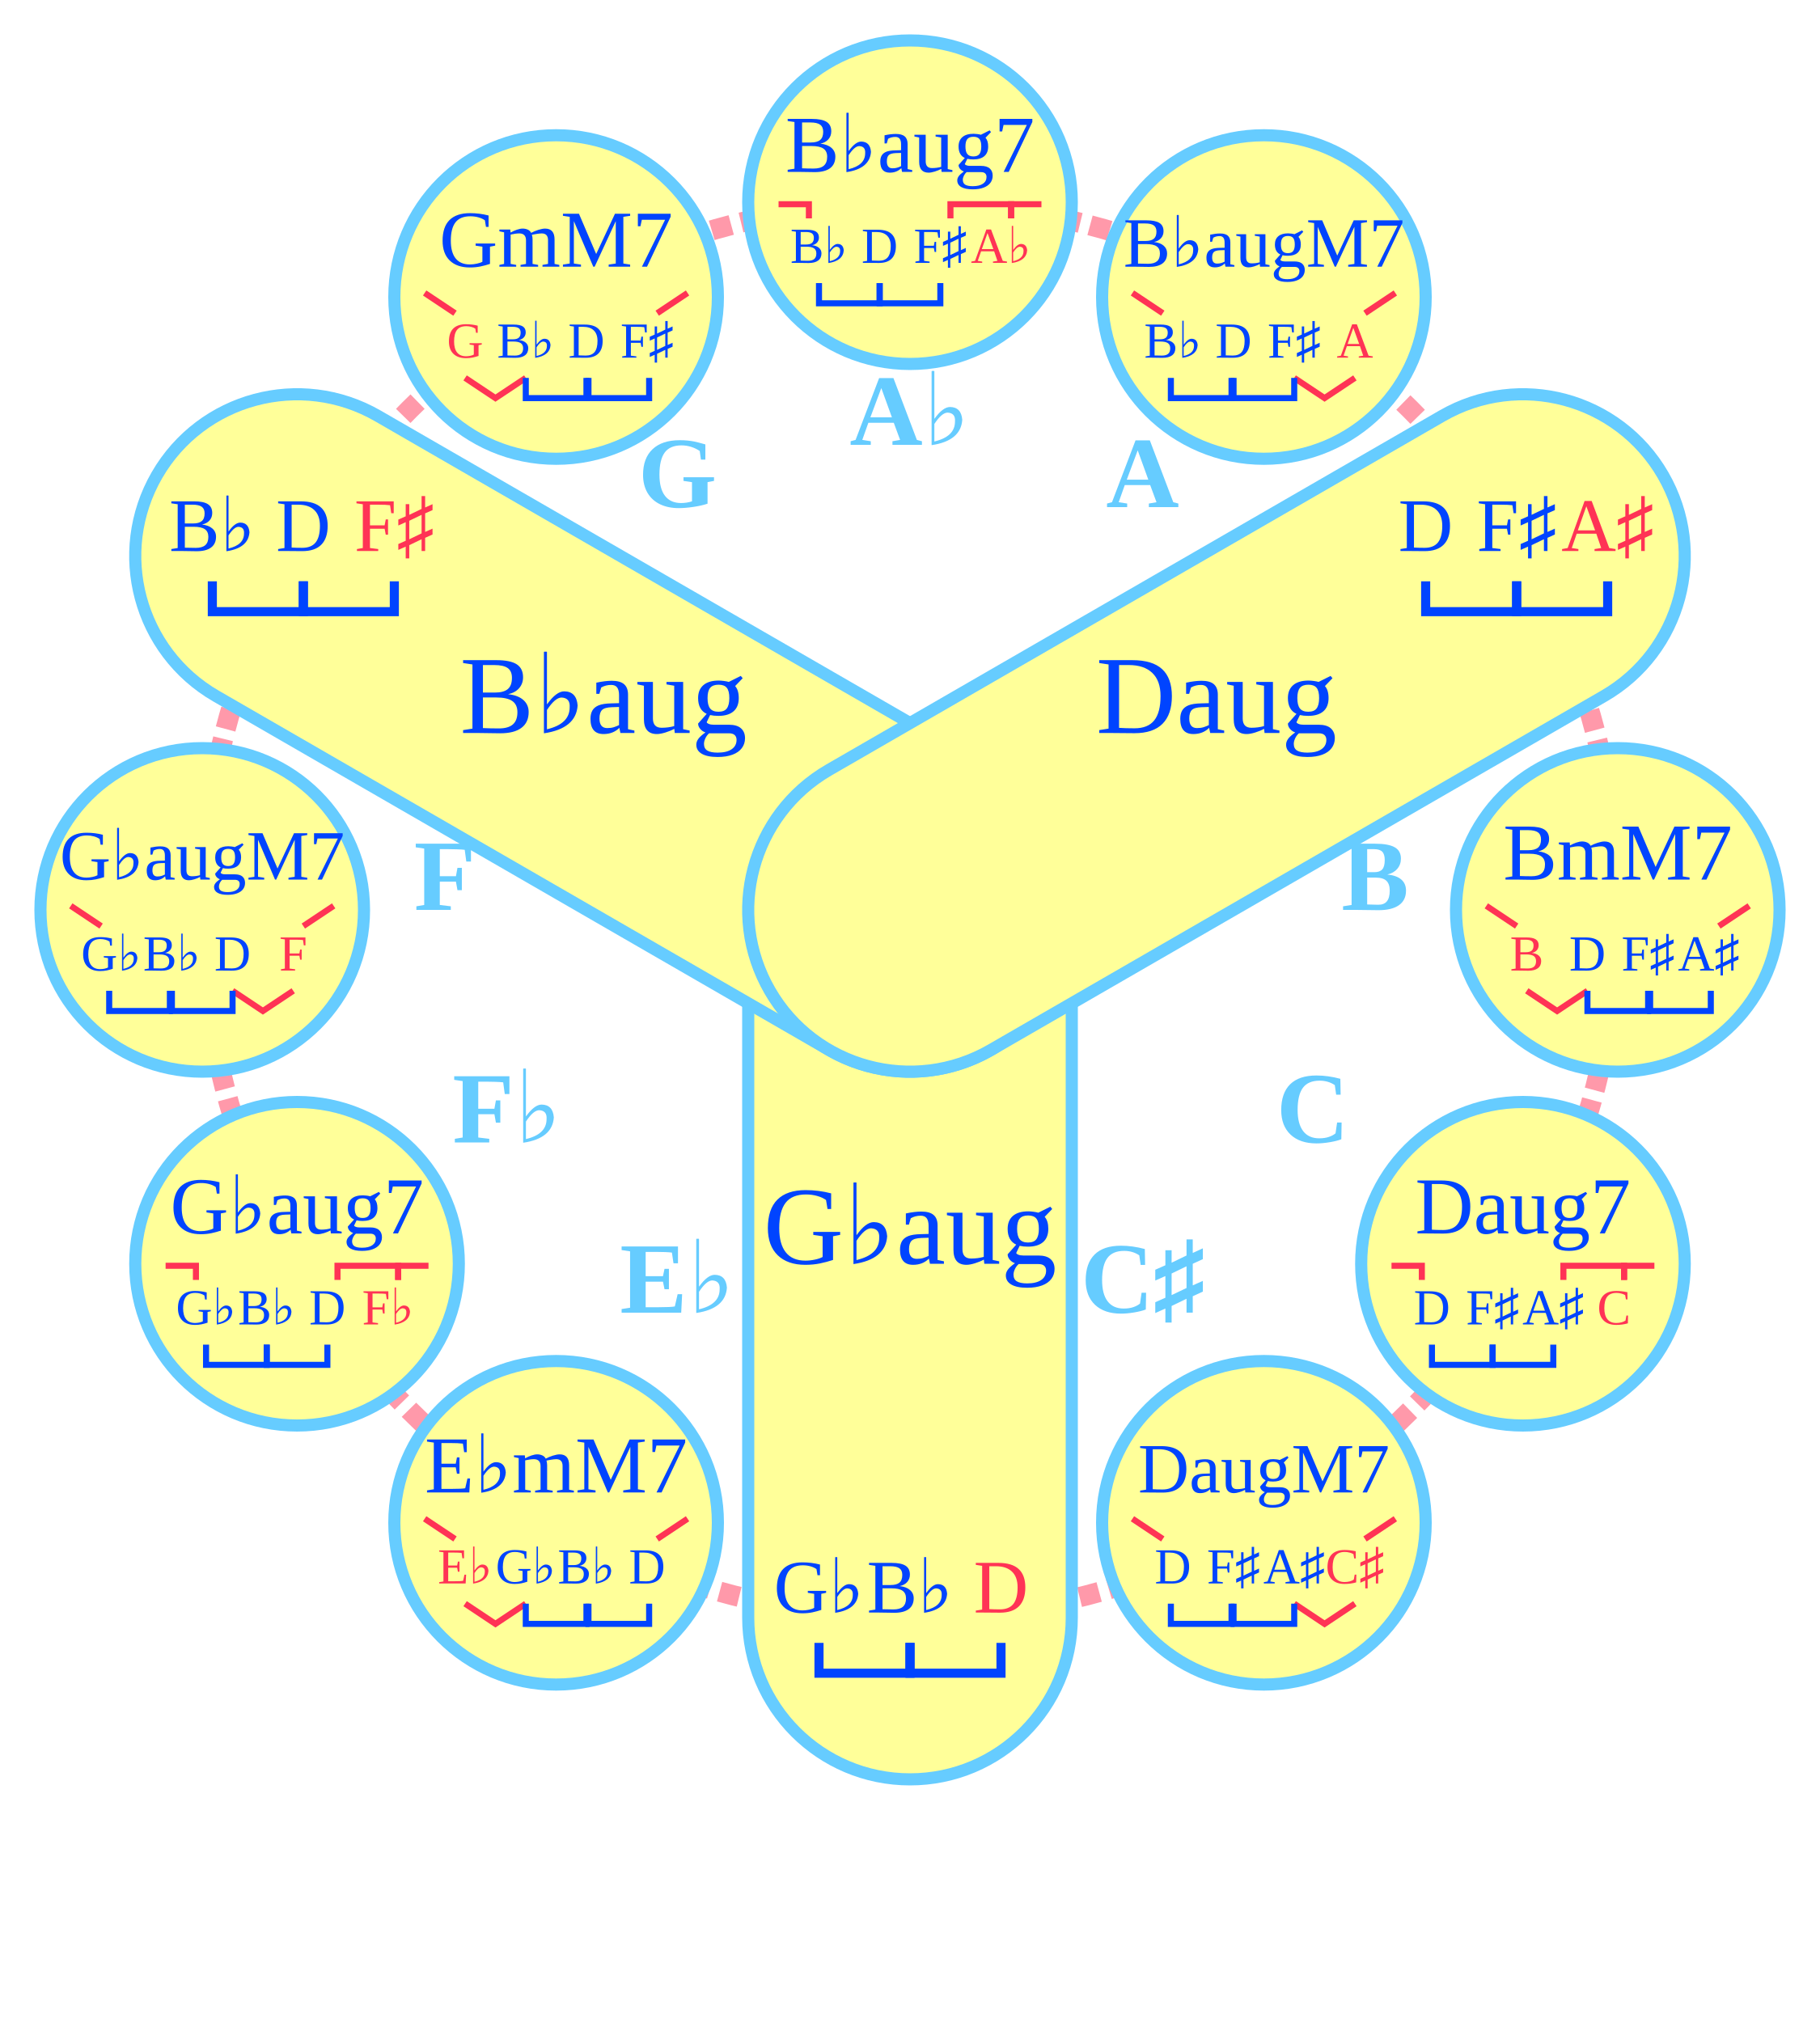
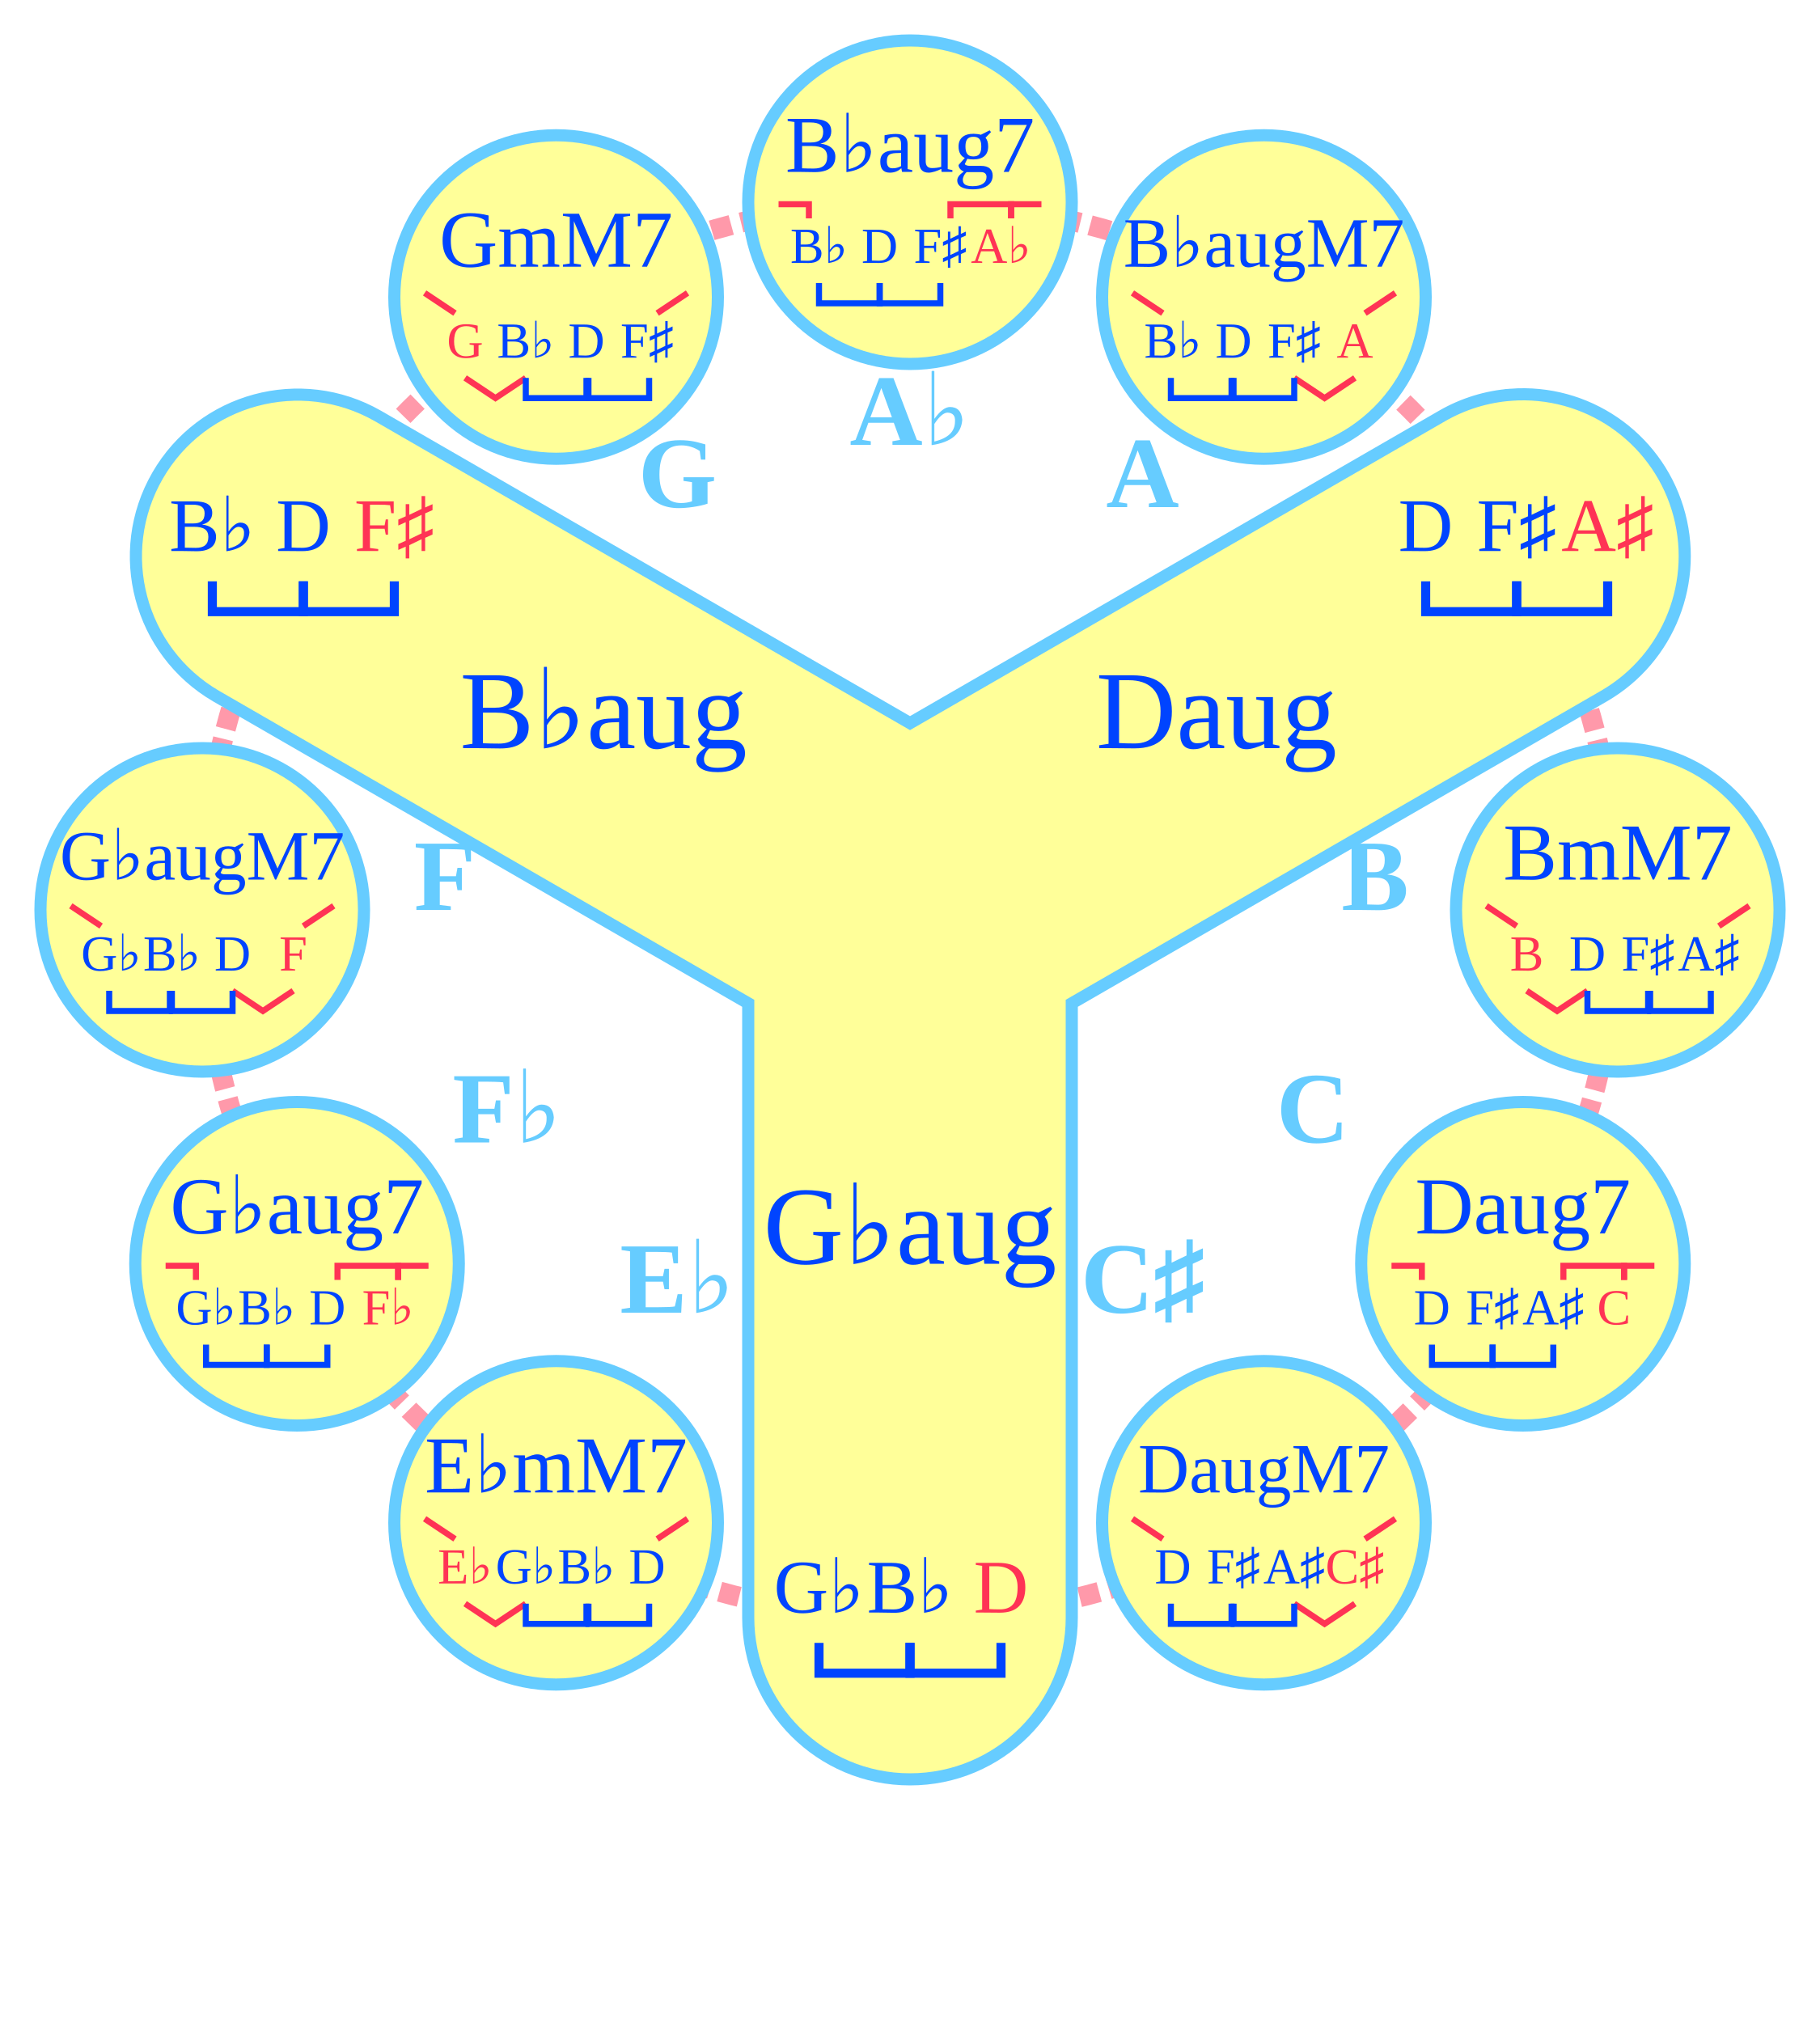
<svg xmlns="http://www.w3.org/2000/svg" version="1.1" viewBox="-300 -350 900 1000">
  <g transform="translate(150 100)">
    <path stroke-dasharray="10,5" d="M 0 -350 a 350 350 0 0 1 0 700 a 350 350 0 0 1 0 -700" fill="none" stroke="#f9a" stroke-width="10" />
-     <path d="M -80 0 a 80 80 0 0 1 160 0 v 350 a 80 80 0 0 1 -160 0 z" stroke="#6cf" stroke-width="6" fill="#ff9" />
-     <path transform="rotate(120)" d="M -80 0 a 80 80 0 0 1 160 0 v 350 a 80 80 0 0 1 -160 0 z" stroke="#6cf" stroke-width="6" fill="#ff9" />
-     <path transform="rotate(240)" d="M -80 0 a 80 80 0 0 1 160 0 v 350 a 80 80 0 0 1 -160 0 z" stroke="#6cf" stroke-width="6" fill="#ff9" />
+     <path d="m 297.131 -254.775 a 80 80 0 0 0 -34.022 10.494 l -263.109 151.906 l -263.109 -151.906 a 80 80 0 0 0 -80 138.562 L -80 46.187 V 350 A 80 80 0 0 0 80 350 L 80 46.187 L 343.109 -105.719 a 80 80 0 0 0 -45.978 -149.057 z" style="fill:#ffff99;fill-opacity:1;stroke:#66ccff;stroke-opacity:1;stroke-width:6;stroke-dasharray:none" />
    <text x="0" y="175" font-size="55" alignment-baseline="middle" text-anchor="middle" fill="#04f">G♭aug</text>
-     <text x="151.554" y="-87.5" font-size="55" alignment-baseline="middle" text-anchor="middle" fill="#04f">Daug</text>
-     <text x="-151.554" y="-87.5" font-size="55" alignment-baseline="middle" text-anchor="middle" fill="#04f">B♭aug</text>
+     <text x="151.554" y="-80" font-size="55" alignment-baseline="middle" text-anchor="middle" fill="#04f">Daug</text>
+     <text x="-151.554" y="-80" font-size="55" alignment-baseline="middle" text-anchor="middle" fill="#04f">B♭aug</text>
    <g transform="translate(0 175) scale(1.5) translate(0 80)">
      <text x="-30" y="35" font-size="25" text-anchor="middle" fill="#04f">G♭</text>
      <text x="0" y="35" font-size="25" text-anchor="middle" fill="#04f">B♭</text>
      <text x="30" y="35" font-size="25" text-anchor="middle" fill="#f35">D</text>
      <path d="M 0 45 v 10 h 30 v -10" stroke="#04f" stroke-width="3" fill="none" />
      <path d="M 0 45 v 10 h -30 v -10" stroke="#04f" stroke-width="3" fill="none" />
    </g>
    <g transform="translate(-300 -350) scale(1.5) translate(0 80)">
      <text x="-30" y="35" font-size="25" text-anchor="middle" fill="#04f">B♭</text>
      <text x="0" y="35" font-size="25" text-anchor="middle" fill="#04f">D</text>
      <text x="30" y="35" font-size="25" text-anchor="middle" fill="#f35">F♯</text>
      <path d="M 0 45 v 10 h 30 v -10" stroke="#04f" stroke-width="3" fill="none" />
      <path d="M 0 45 v 10 h -30 v -10" stroke="#04f" stroke-width="3" fill="none" />
    </g>
    <g transform="translate(300 -350) scale(1.5) translate(0 80)">
      <text x="-30" y="35" font-size="25" text-anchor="middle" fill="#04f">D</text>
      <text x="0" y="35" font-size="25" text-anchor="middle" fill="#04f">F♯</text>
      <text x="30" y="35" font-size="25" text-anchor="middle" fill="#f35">A♯</text>
      <path d="M 0 45 v 10 h 30 v -10" stroke="#04f" stroke-width="3" fill="none" />
      <path d="M 0 45 v 10 h -30 v -10" stroke="#04f" stroke-width="3" fill="none" />
    </g>
    <g transform="translate(350 0)">
      <circle cx="0" cy="0" r="80" stroke="#6cf" stroke-width="6" fill="#ff9" />
      <text x="0" y="-15" font-size="40" text-anchor="middle" fill="#04f">BmM7</text>
      <g transform="translate(-15 -5)">
        <text x="-30" y="35" font-size="25" text-anchor="middle" fill="#f35">B</text>
        <text x="0" y="35" font-size="25" text-anchor="middle" fill="#04f">D</text>
        <text x="30" y="35" font-size="25" text-anchor="middle" fill="#04f">F♯</text>
        <text x="60" y="35" font-size="25" text-anchor="middle" fill="#04f">A♯</text>
        <path d="M -35 13 l -15 -10" stroke="#f35" stroke-width="3" fill="none" />
        <path d="M 0 45 l -15 10 l -15 -10" stroke="#f35" stroke-width="3" fill="none" />
        <path d="M 0 45 v 10 h 30 v -10" stroke="#04f" stroke-width="3" fill="none" />
        <path d="M 31 45 v 10 h 30 v -10" stroke="#04f" stroke-width="3" fill="none" />
        <path d="M 65 13 l 15 -10" stroke="#f35" stroke-width="3" fill="none" />
      </g>
    </g>
    <g transform="translate(303.1089 175)">
      <circle cx="0" cy="0" r="80" stroke="#6cf" stroke-width="6" fill="#ff9" />
      <text x="0" y="-15" font-size="40" text-anchor="middle" fill="#04f">Daug7</text>
      <g transform="translate(-15 -5)">
        <text x="-30" y="35" font-size="25" text-anchor="middle" fill="#04f">D</text>
        <text x="0" y="35" font-size="25" text-anchor="middle" fill="#04f">F♯</text>
        <text x="30" y="35" font-size="25" text-anchor="middle" fill="#04f">A♯</text>
        <text x="60" y="35" font-size="25" text-anchor="middle" fill="#f35">C</text>
        <path d="M -35 13 v -7 h -15" stroke="#f35" stroke-width="3" fill="none" />
        <path d="M 0 45 v 10 h -30 v -10" stroke="#04f" stroke-width="3" fill="none" />
        <path d="M 0 45 v 10 h 30 v -10" stroke="#04f" stroke-width="3" fill="none" />
        <path d="M 65 13 v -7 h 15" stroke="#f35" stroke-width="3" fill="none" />
        <path d="M 65 13 v -7 h -30 v7" stroke="#f35" stroke-width="3" fill="none" />
      </g>
    </g>
    <g transform="translate(175 303.1089)">
      <circle cx="0" cy="0" r="80" stroke="#6cf" stroke-width="6" fill="#ff9" />
      <text x="0" y="-15" font-size="35" text-anchor="middle" fill="#04f">DaugM7</text>
      <g transform="translate(15 -5)">
        <text x="-60" y="35" font-size="25" text-anchor="middle" fill="#04f">D</text>
        <text x="-30" y="35" font-size="25" text-anchor="middle" fill="#04f">F♯</text>
        <text x="0" y="35" font-size="25" text-anchor="middle" fill="#04f">A♯</text>
        <text x="30" y="35" font-size="25" text-anchor="middle" fill="#f35">C♯</text>
        <path d="M 35 13 l 15 -10" stroke="#f35" stroke-width="3" fill="none" />
        <path d="M 0 45 l 15 10 l 15 -10" stroke="#f35" stroke-width="3" fill="none" />
        <path d="M 0 45 v 10 h -30 v -10" stroke="#04f" stroke-width="3" fill="none" />
        <path d="M -31 45 v 10 h -30 v -10" stroke="#04f" stroke-width="3" fill="none" />
        <path d="M -65 13 l -15 -10" stroke="#f35" stroke-width="3" fill="none" />
      </g>
    </g>
    <g transform="translate(-175 303.1089)">
      <circle cx="0" cy="0" r="80" stroke="#6cf" stroke-width="6" fill="#ff9" />
      <text x="0" y="-15" font-size="40" text-anchor="middle" fill="#04f">E♭mM7</text>
      <g transform="translate(-15 -5)">
        <text x="-30" y="35" font-size="25" text-anchor="middle" fill="#f35">E♭</text>
        <text x="0" y="35" font-size="25" text-anchor="middle" fill="#04f">G♭</text>
        <text x="30" y="35" font-size="25" text-anchor="middle" fill="#04f">B♭</text>
        <text x="60" y="35" font-size="25" text-anchor="middle" fill="#04f">D</text>
        <path d="M -35 13 l -15 -10" stroke="#f35" stroke-width="3" fill="none" />
        <path d="M 0 45 l -15 10 l -15 -10" stroke="#f35" stroke-width="3" fill="none" />
        <path d="M 0 45 v 10 h 30 v -10" stroke="#04f" stroke-width="3" fill="none" />
        <path d="M 31 45 v 10 h 30 v -10" stroke="#04f" stroke-width="3" fill="none" />
        <path d="M 65 13 l 15 -10" stroke="#f35" stroke-width="3" fill="none" />
      </g>
    </g>
    <g transform="translate(0 -350)">
      <circle cx="0" cy="0" r="80" stroke="#6cf" stroke-width="6" fill="#ff9" />
      <text x="0" y="-15" font-size="40" text-anchor="middle" fill="#04f">B♭aug7</text>
      <g transform="translate(-15 -5)">
        <text x="-30" y="35" font-size="25" text-anchor="middle" fill="#04f">B♭</text>
        <text x="0" y="35" font-size="25" text-anchor="middle" fill="#04f">D</text>
        <text x="30" y="35" font-size="25" text-anchor="middle" fill="#04f">F♯</text>
        <text x="60" y="35" font-size="25" text-anchor="middle" fill="#f35">A♭</text>
        <path d="M -35 13 v -7 h -15" stroke="#f35" stroke-width="3" fill="none" />
        <path d="M 0 45 v 10 h -30 v -10" stroke="#04f" stroke-width="3" fill="none" />
        <path d="M 0 45 v 10 h 30 v -10" stroke="#04f" stroke-width="3" fill="none" />
        <path d="M 65 13 v -7 h 15" stroke="#f35" stroke-width="3" fill="none" />
        <path d="M 65 13 v -7 h -30 v7" stroke="#f35" stroke-width="3" fill="none" />
      </g>
    </g>
    <g transform="translate(175 -303.1089)">
      <circle cx="0" cy="0" r="80" stroke="#6cf" stroke-width="6" fill="#ff9" />
      <text x="0" y="-15" font-size="35" text-anchor="middle" fill="#04f">B♭augM7</text>
      <g transform="translate(15 -5)">
        <text x="-60" y="35" font-size="25" text-anchor="middle" fill="#04f">B♭</text>
        <text x="-30" y="35" font-size="25" text-anchor="middle" fill="#04f">D</text>
        <text x="0" y="35" font-size="25" text-anchor="middle" fill="#04f">F♯</text>
        <text x="30" y="35" font-size="25" text-anchor="middle" fill="#f35">A</text>
        <path d="M 35 13 l 15 -10" stroke="#f35" stroke-width="3" fill="none" />
        <path d="M 0 45 l 15 10 l 15 -10" stroke="#f35" stroke-width="3" fill="none" />
        <path d="M 0 45 v 10 h -30 v -10" stroke="#04f" stroke-width="3" fill="none" />
        <path d="M -31 45 v 10 h -30 v -10" stroke="#04f" stroke-width="3" fill="none" />
        <path d="M -65 13 l -15 -10" stroke="#f35" stroke-width="3" fill="none" />
      </g>
    </g>
    <g transform="translate(-175 -303.1089)">
      <circle cx="0" cy="0" r="80" stroke="#6cf" stroke-width="6" fill="#ff9" />
      <text x="0" y="-15" font-size="40" text-anchor="middle" fill="#04f">GmM7</text>
      <g transform="translate(-15 -5)">
        <text x="-30" y="35" font-size="25" text-anchor="middle" fill="#f35">G</text>
        <text x="0" y="35" font-size="25" text-anchor="middle" fill="#04f">B♭</text>
        <text x="30" y="35" font-size="25" text-anchor="middle" fill="#04f">D</text>
        <text x="60" y="35" font-size="25" text-anchor="middle" fill="#04f">F♯</text>
        <path d="M -35 13 l -15 -10" stroke="#f35" stroke-width="3" fill="none" />
        <path d="M 0 45 l -15 10 l -15 -10" stroke="#f35" stroke-width="3" fill="none" />
        <path d="M 0 45 v 10 h 30 v -10" stroke="#04f" stroke-width="3" fill="none" />
        <path d="M 31 45 v 10 h 30 v -10" stroke="#04f" stroke-width="3" fill="none" />
        <path d="M 65 13 l 15 -10" stroke="#f35" stroke-width="3" fill="none" />
      </g>
    </g>
    <g transform="translate(-303.1089 175)">
      <circle cx="0" cy="0" r="80" stroke="#6cf" stroke-width="6" fill="#ff9" />
      <text x="0" y="-15" font-size="40" text-anchor="middle" fill="#04f">G♭aug7</text>
      <g transform="translate(-15 -5)">
        <text x="-30" y="35" font-size="25" text-anchor="middle" fill="#04f">G♭</text>
        <text x="0" y="35" font-size="25" text-anchor="middle" fill="#04f">B♭</text>
        <text x="30" y="35" font-size="25" text-anchor="middle" fill="#04f">D</text>
        <text x="60" y="35" font-size="25" text-anchor="middle" fill="#f35">F♭</text>
        <path d="M -35 13 v -7 h -15" stroke="#f35" stroke-width="3" fill="none" />
        <path d="M 0 45 v 10 h -30 v -10" stroke="#04f" stroke-width="3" fill="none" />
        <path d="M 0 45 v 10 h 30 v -10" stroke="#04f" stroke-width="3" fill="none" />
        <path d="M 65 13 v -7 h 15" stroke="#f35" stroke-width="3" fill="none" />
        <path d="M 65 13 v -7 h -30 v7" stroke="#f35" stroke-width="3" fill="none" />
      </g>
    </g>
    <g transform="translate(-350 0)">
      <circle cx="0" cy="0" r="80" stroke="#6cf" stroke-width="6" fill="#ff9" />
      <text x="0" y="-15" font-size="35" text-anchor="middle" fill="#04f">G♭augM7</text>
      <g transform="translate(15 -5)">
        <text x="-60" y="35" font-size="25" text-anchor="middle" fill="#04f">G♭</text>
        <text x="-30" y="35" font-size="25" text-anchor="middle" fill="#04f">B♭</text>
        <text x="0" y="35" font-size="25" text-anchor="middle" fill="#04f">D</text>
        <text x="30" y="35" font-size="25" text-anchor="middle" fill="#f35">F</text>
        <path d="M 35 13 l 15 -10" stroke="#f35" stroke-width="3" fill="none" />
        <path d="M 0 45 l 15 10 l 15 -10" stroke="#f35" stroke-width="3" fill="none" />
        <path d="M 0 45 v 10 h -30 v -10" stroke="#04f" stroke-width="3" fill="none" />
        <path d="M -31 45 v 10 h -30 v -10" stroke="#04f" stroke-width="3" fill="none" />
        <path d="M -65 13 l -15 -10" stroke="#f35" stroke-width="3" fill="none" />
      </g>
    </g>
    <text style="font-weight: bold;" x="-115" y="-199.186" font-size="50" text-anchor="middle" fill="#6cf">G</text>
    <text style="font-weight: bold;" alignment-baseline="middle" x="-230" y="0" font-size="50" text-anchor="middle" fill="#6cf">F</text>
    <text style="font-weight: bold;" x="-199.186" y="115" font-size="50" text-anchor="middle" fill="#6cf">F♭</text>
    <text style="font-weight: bold;" x="-115" y="199.186" font-size="50" text-anchor="middle" fill="#6cf">E♭</text>
    <text style="font-weight: bold;" alignment-baseline="middle" x="115" y="199.186" font-size="50" text-anchor="middle" fill="#6cf">C♯</text>
    <text style="font-weight: bold;" alignment-baseline="middle" x="199.186" y="115" font-size="50" text-anchor="middle" fill="#6cf">C</text>
    <text style="font-weight: bold;" alignment-baseline="middle" x="230" y="0" font-size="50" text-anchor="middle" fill="#6cf">B</text>
    <text style="font-weight: bold;" alignment-baseline="middle" x="115" y="-199.186" font-size="50" text-anchor="middle" fill="#6cf">A</text>
    <text style="font-weight: bold;" alignment-baseline="middle" x="0" y="-230" font-size="50" text-anchor="middle" fill="#6cf">A♭</text>
  </g>
</svg>
